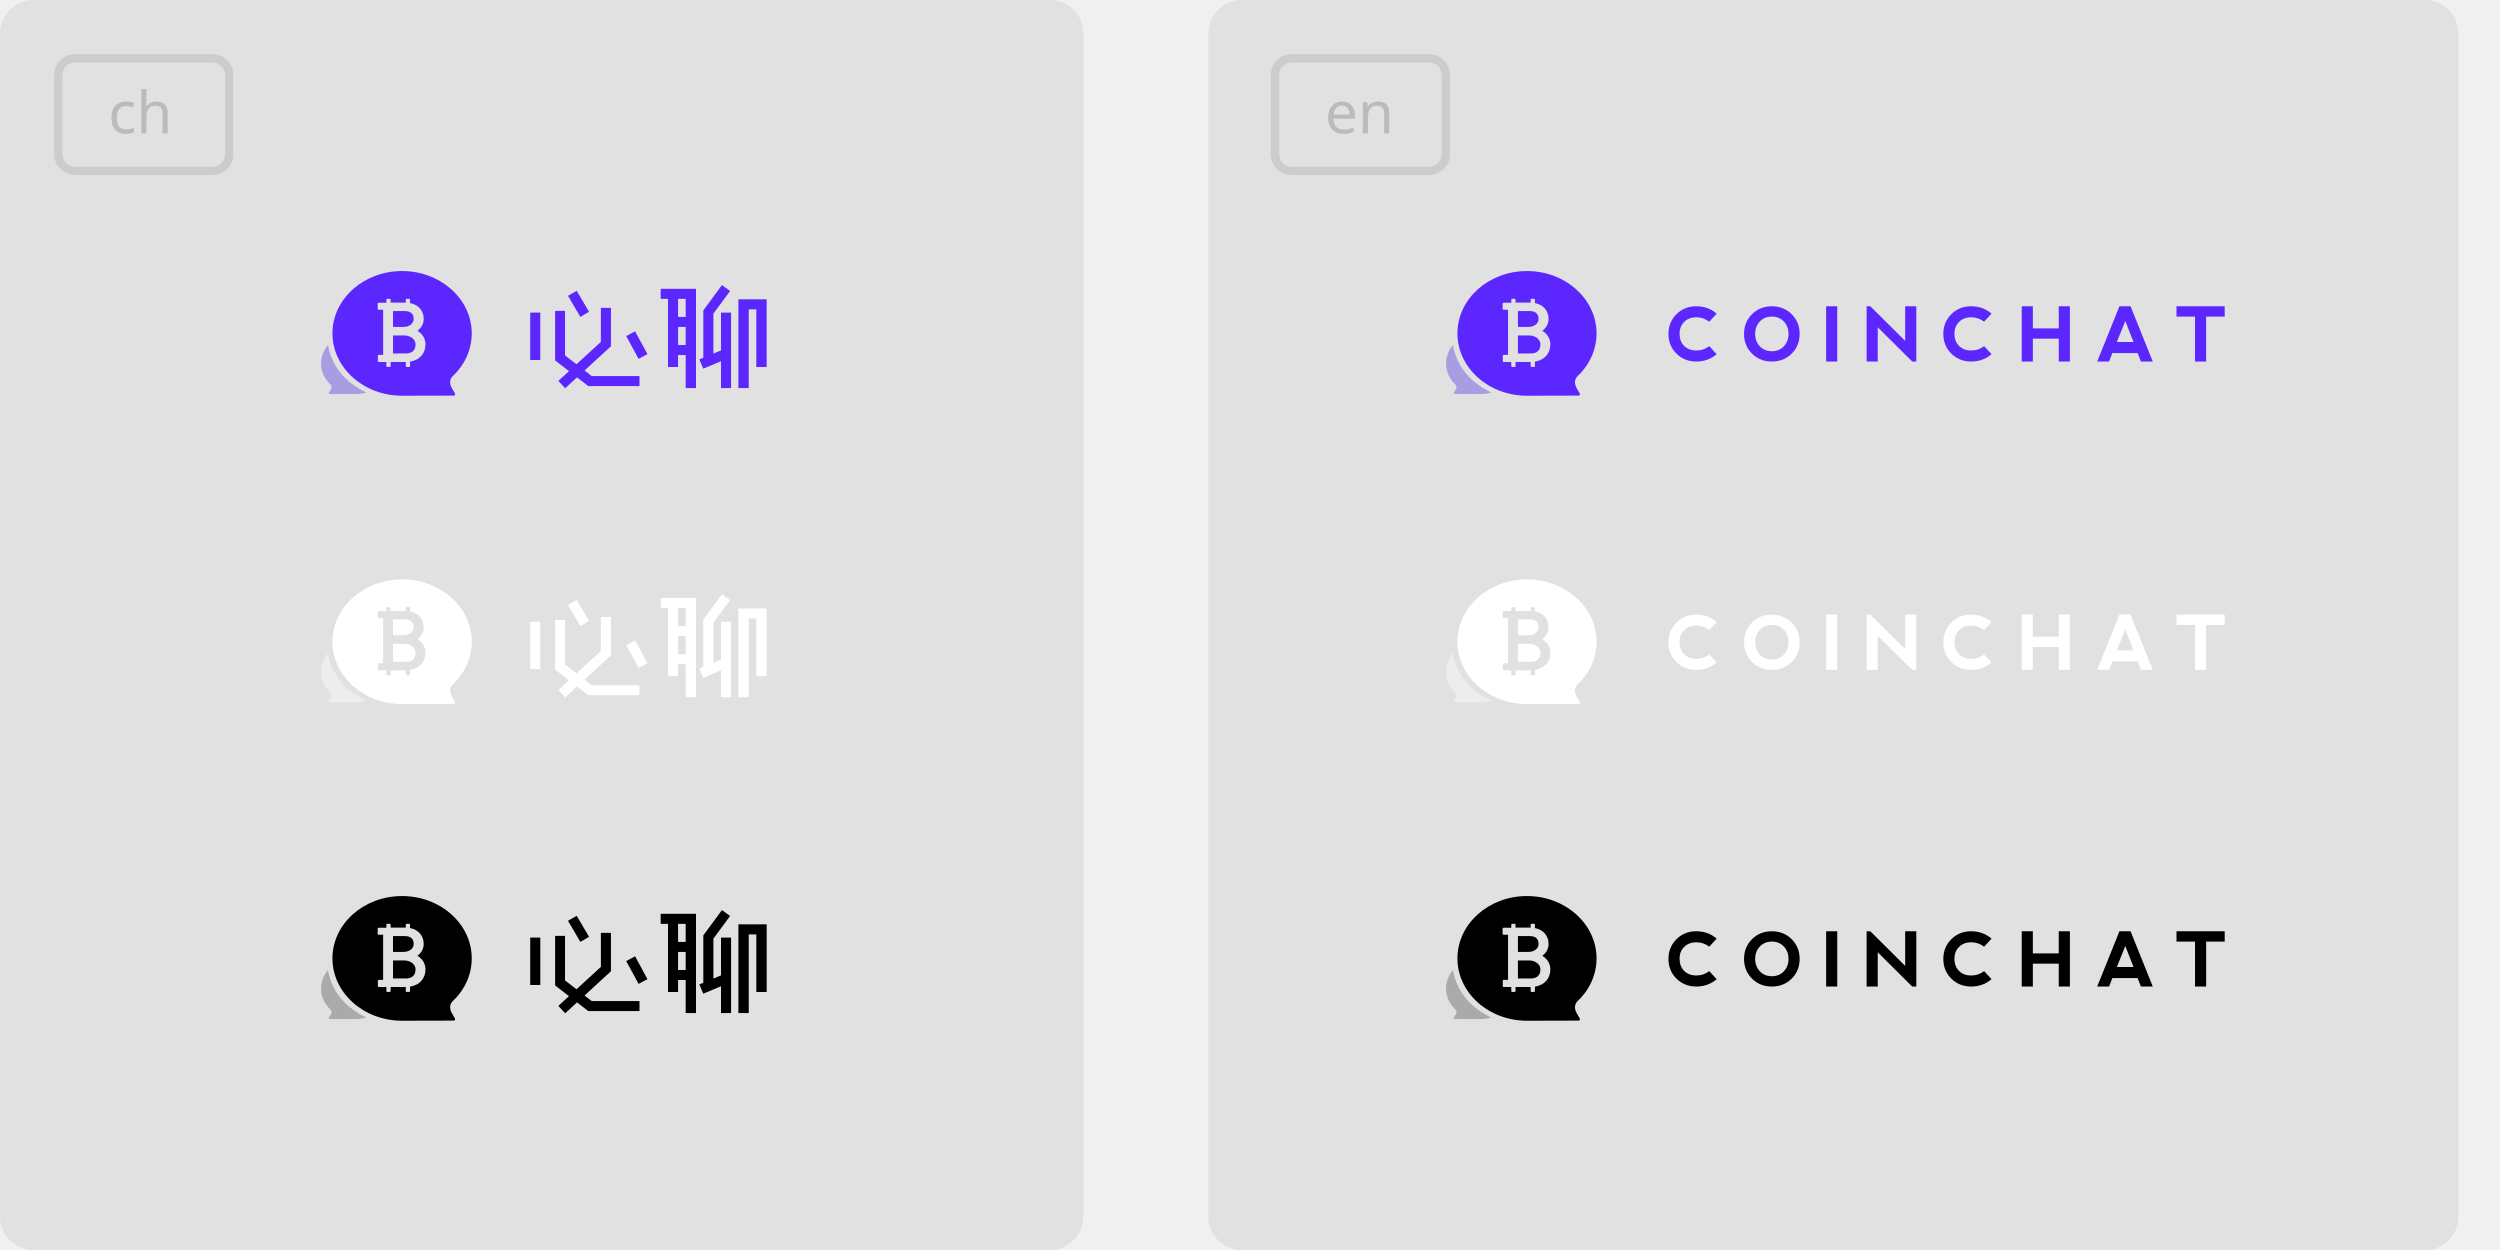
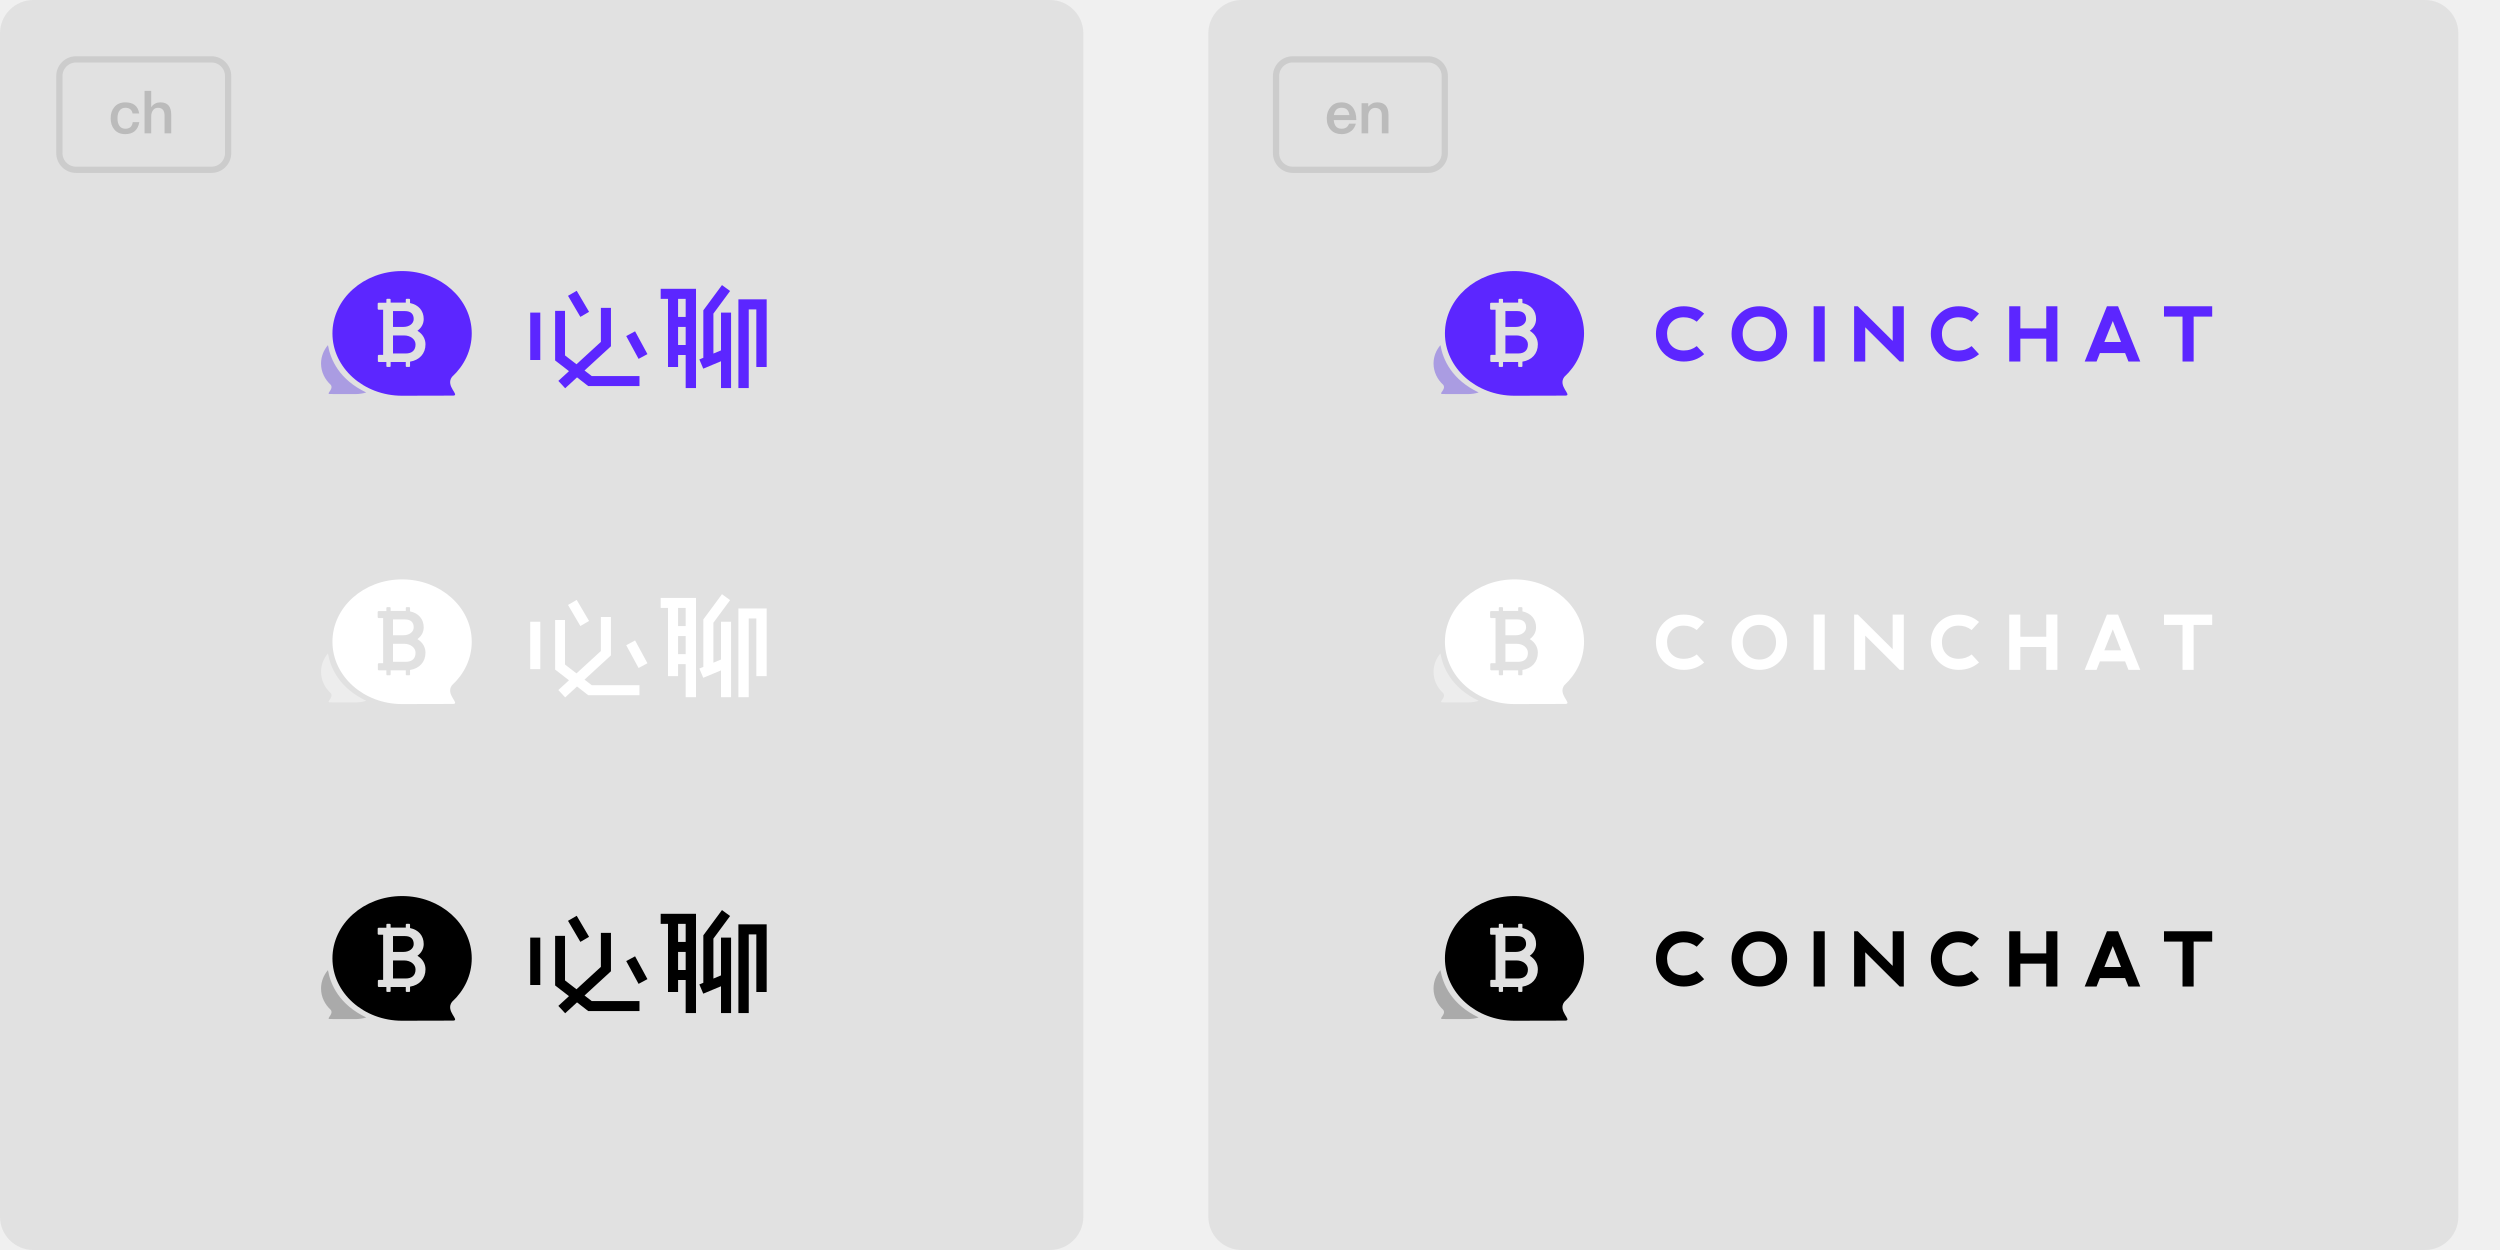
<svg xmlns="http://www.w3.org/2000/svg" width="600px" height="300px" viewBox="0 0 600 300" version="1.1" style="background: #FFFFFF;">
  <defs />
  <g id="demo03-svg" stroke="none" stroke-width="1" fill="none" fill-rule="evenodd">
    <g id="en" transform="translate(290, 0)">
      <rect id="Rectangle" fill="#E1E1E1" x="0" y="0" width="300" height="300" rx="8" />
-       <g id="logo" transform="translate(57, 215)">
+       <g id="logo" transform="translate(54, 215)">
        <g id="icon">
          <path d="M1.704,17.825 C0.666,19.054 0.05,20.585 0.05,22.244 C0.05,24.236 0.938,26.043 2.378,27.365 C3.186,28.447 1.056,29.567 2.215,29.567 C2.215,29.567 8.077,29.582 8.254,29.582 C9.176,29.582 10.061,29.447 10.889,29.196 C4.435,26.121 2.326,21.349 1.704,17.825" id="Fill-14" fill="#AAAAAA" />
          <path d="M31.434,25.456 C29.791,27.661 33.368,29.833 31.766,29.946 C31.766,29.946 19.838,29.977 19.477,29.977 C10.257,29.977 2.783,23.278 2.783,15.015 C2.783,6.751 10.257,0.052 19.477,0.052 C28.697,0.052 36.17,6.751 36.17,15.015 C36.17,19.076 34.365,22.761 31.434,25.456 Z M21.381,21.798 C23.652,21.43 25.083,19.865 25.083,17.643 C25.083,16.415 24.476,15.192 23.15,14.388 C24.161,13.644 24.656,12.653 24.656,11.562 C24.656,9.564 23.401,8.138 21.381,7.733 L21.381,6.901 C21.381,6.8 21.298,6.717 21.197,6.717 L20.544,6.717 C20.443,6.717 20.36,6.8 20.36,6.901 L20.36,7.62 C20.291,7.618 20.222,7.617 20.151,7.617 L16.728,7.617 L16.728,6.901 C16.728,6.8 16.646,6.717 16.544,6.717 L15.891,6.717 C15.79,6.717 15.708,6.8 15.708,6.901 L15.708,7.658 L13.838,7.658 C13.721,7.658 13.626,7.752 13.626,7.87 L13.626,9.121 C13.626,9.238 13.721,9.334 13.838,9.334 L14.932,9.334 L14.932,20.165 L13.882,20.165 C13.763,20.165 13.667,20.261 13.667,20.38 L13.667,21.667 C13.667,21.786 13.763,21.882 13.882,21.882 L15.708,21.882 L15.708,22.884 C15.708,22.985 15.79,23.067 15.891,23.067 L16.544,23.067 C16.646,23.067 16.728,22.985 16.728,22.884 L16.728,21.882 L18.473,21.882 L20.314,21.882 L20.36,21.882 L20.36,22.884 C20.36,22.985 20.443,23.067 20.544,23.067 L21.197,23.067 C21.298,23.067 21.381,22.985 21.381,22.884 L21.381,21.798 Z M19.943,15.506 C21.541,15.506 22.7,16.473 22.7,17.66 C22.7,19.051 21.889,19.838 20.314,19.838 L17.3,19.838 L17.3,15.506 L19.943,15.506 Z M22.26,11.574 C22.26,12.644 21.217,13.461 19.804,13.461 L17.299,13.461 L17.299,9.661 L20.151,9.661 C21.565,9.661 22.26,10.359 22.26,11.574 Z" id="Combined-Shape" fill="#000000" />
        </g>
        <path d="M55.347,19.865 C54.067,18.598 53.429,17.015 53.429,15.111 C53.435,13.249 54.075,11.681 55.35,10.41 C56.626,9.14 58.208,8.504 60.095,8.504 C61.999,8.504 63.632,9.094 64.998,10.273 L63.218,12.21 C62.31,11.502 61.268,11.148 60.095,11.148 C58.896,11.155 57.93,11.527 57.198,12.264 C56.465,13 56.098,13.943 56.098,15.093 C56.105,16.325 56.475,17.304 57.211,18.028 C57.946,18.754 58.913,19.116 60.112,19.116 C61.31,19.116 62.345,18.765 63.218,18.064 L64.998,20 C63.639,21.181 62.004,21.77 60.095,21.77 C58.208,21.763 56.626,21.13 55.347,19.865 Z M73.481,19.865 C72.206,18.594 71.57,17.019 71.57,15.137 C71.57,13.25 72.206,11.674 73.481,10.405 C74.758,9.139 76.345,8.504 78.243,8.504 C80.141,8.504 81.729,9.139 83.004,10.405 C84.279,11.674 84.917,13.25 84.917,15.137 C84.917,17.024 84.279,18.601 83.004,19.868 C81.729,21.136 80.141,21.77 78.243,21.77 C76.345,21.77 74.758,21.135 73.481,19.865 Z M78.252,19.293 C79.432,19.293 80.393,18.896 81.135,18.099 C81.876,17.304 82.247,16.316 82.247,15.137 C82.247,13.958 81.876,12.971 81.135,12.174 C80.393,11.379 79.426,10.98 78.234,10.98 C77.053,10.98 76.092,11.379 75.351,12.174 C74.609,12.971 74.238,13.958 74.238,15.137 C74.238,16.316 74.609,17.304 75.351,18.099 C76.092,18.896 77.059,19.293 78.252,19.293 Z M91.275,21.77 L91.275,8.496 L93.936,8.496 L93.936,21.77 L91.275,21.77 Z M100.989,21.77 L100.989,8.504 L101.878,8.504 L110.244,16.817 L110.244,8.504 L112.914,8.504 L112.914,21.77 L111.934,21.77 L103.658,13.545 L103.658,21.77 L100.989,21.77 Z M121.314,19.865 C120.035,18.598 119.396,17.015 119.396,15.111 C119.403,13.249 120.043,11.681 121.318,10.41 C122.594,9.14 124.176,8.504 126.063,8.504 C127.965,8.504 129.6,9.094 130.965,10.273 L129.186,12.21 C128.277,11.502 127.236,11.148 126.063,11.148 C124.864,11.155 123.898,11.527 123.166,12.264 C122.433,13 122.066,13.943 122.066,15.093 C122.072,16.325 122.443,17.304 123.179,18.028 C123.914,18.754 124.881,19.116 126.079,19.116 C127.278,19.116 128.313,18.765 129.186,18.064 L130.965,20 C129.607,21.181 127.972,21.77 126.063,21.77 C124.176,21.763 122.594,21.13 121.314,19.865 Z M138.213,21.77 L138.213,8.504 L140.883,8.504 L140.883,13.811 L147.103,13.811 L147.103,8.496 L149.772,8.496 L149.772,21.761 L147.103,21.77 L147.103,16.287 L140.883,16.287 L140.883,21.77 L138.213,21.77 Z M156.325,21.769 L161.665,8.504 L164.334,8.504 L169.665,21.762 L166.826,21.769 L166.024,19.736 L159.973,19.736 L159.174,21.769 L156.325,21.769 Z M163.072,12.042 L161.042,17.083 L165.046,17.083 L163.072,12.042 Z M186.926,8.504 L186.926,10.98 L182.476,10.98 L182.476,21.77 L179.806,21.77 L179.806,10.98 L175.358,10.98 L175.358,8.504 L186.926,8.504 Z" id="Combined-Shape" fill="#000000" />
      </g>
-       <g id="logo" transform="translate(57, 139)" fill="#FFFFFF">
+       <g id="logo" transform="translate(54, 139)" fill="#FFFFFF">
        <g id="icon">
          <path d="M1.704,17.825 C0.666,19.054 0.05,20.585 0.05,22.244 C0.05,24.236 0.938,26.043 2.378,27.365 C3.186,28.447 1.056,29.567 2.215,29.567 C2.215,29.567 8.077,29.582 8.254,29.582 C9.176,29.582 10.061,29.447 10.889,29.196 C4.435,26.121 2.326,21.349 1.704,17.825" id="Fill-14" fill-opacity="0.4" />
          <path d="M31.434,25.456 C29.791,27.661 33.368,29.833 31.766,29.946 C31.766,29.946 19.838,29.977 19.477,29.977 C10.257,29.977 2.783,23.278 2.783,15.015 C2.783,6.751 10.257,0.052 19.477,0.052 C28.697,0.052 36.17,6.751 36.17,15.015 C36.17,19.076 34.365,22.761 31.434,25.456 Z M21.381,21.798 C23.652,21.43 25.083,19.865 25.083,17.643 C25.083,16.415 24.476,15.192 23.15,14.388 C24.161,13.644 24.656,12.653 24.656,11.562 C24.656,9.564 23.401,8.138 21.381,7.733 L21.381,6.901 C21.381,6.8 21.298,6.717 21.197,6.717 L20.544,6.717 C20.443,6.717 20.36,6.8 20.36,6.901 L20.36,7.62 C20.291,7.618 20.222,7.617 20.151,7.617 L16.728,7.617 L16.728,6.901 C16.728,6.8 16.646,6.717 16.544,6.717 L15.891,6.717 C15.79,6.717 15.708,6.8 15.708,6.901 L15.708,7.658 L13.838,7.658 C13.721,7.658 13.626,7.752 13.626,7.87 L13.626,9.121 C13.626,9.238 13.721,9.334 13.838,9.334 L14.932,9.334 L14.932,20.165 L13.882,20.165 C13.763,20.165 13.667,20.261 13.667,20.38 L13.667,21.667 C13.667,21.786 13.763,21.882 13.882,21.882 L15.708,21.882 L15.708,22.884 C15.708,22.985 15.79,23.067 15.891,23.067 L16.544,23.067 C16.646,23.067 16.728,22.985 16.728,22.884 L16.728,21.882 L18.473,21.882 L20.314,21.882 L20.36,21.882 L20.36,22.884 C20.36,22.985 20.443,23.067 20.544,23.067 L21.197,23.067 C21.298,23.067 21.381,22.985 21.381,22.884 L21.381,21.798 Z M19.943,15.506 C21.541,15.506 22.7,16.473 22.7,17.66 C22.7,19.051 21.889,19.838 20.314,19.838 L17.3,19.838 L17.3,15.506 L19.943,15.506 Z M22.26,11.574 C22.26,12.644 21.217,13.461 19.804,13.461 L17.299,13.461 L17.299,9.661 L20.151,9.661 C21.565,9.661 22.26,10.359 22.26,11.574 Z" id="Combined-Shape" />
        </g>
        <path d="M55.347,19.865 C54.067,18.598 53.429,17.015 53.429,15.111 C53.435,13.249 54.075,11.681 55.35,10.41 C56.626,9.14 58.208,8.504 60.095,8.504 C61.999,8.504 63.632,9.094 64.998,10.273 L63.218,12.21 C62.31,11.502 61.268,11.148 60.095,11.148 C58.896,11.155 57.93,11.527 57.198,12.264 C56.465,13 56.098,13.943 56.098,15.093 C56.105,16.325 56.475,17.304 57.211,18.028 C57.946,18.754 58.913,19.116 60.112,19.116 C61.31,19.116 62.345,18.765 63.218,18.064 L64.998,20 C63.639,21.181 62.004,21.77 60.095,21.77 C58.208,21.763 56.626,21.13 55.347,19.865 Z M73.481,19.865 C72.206,18.594 71.57,17.019 71.57,15.137 C71.57,13.25 72.206,11.674 73.481,10.405 C74.758,9.139 76.345,8.504 78.243,8.504 C80.141,8.504 81.729,9.139 83.004,10.405 C84.279,11.674 84.917,13.25 84.917,15.137 C84.917,17.024 84.279,18.601 83.004,19.868 C81.729,21.136 80.141,21.77 78.243,21.77 C76.345,21.77 74.758,21.135 73.481,19.865 Z M78.252,19.293 C79.432,19.293 80.393,18.896 81.135,18.099 C81.876,17.304 82.247,16.316 82.247,15.137 C82.247,13.958 81.876,12.971 81.135,12.174 C80.393,11.379 79.426,10.98 78.234,10.98 C77.053,10.98 76.092,11.379 75.351,12.174 C74.609,12.971 74.238,13.958 74.238,15.137 C74.238,16.316 74.609,17.304 75.351,18.099 C76.092,18.896 77.059,19.293 78.252,19.293 Z M91.275,21.77 L91.275,8.496 L93.936,8.496 L93.936,21.77 L91.275,21.77 Z M100.989,21.77 L100.989,8.504 L101.878,8.504 L110.244,16.817 L110.244,8.504 L112.914,8.504 L112.914,21.77 L111.934,21.77 L103.658,13.545 L103.658,21.77 L100.989,21.77 Z M121.314,19.865 C120.035,18.598 119.396,17.015 119.396,15.111 C119.403,13.249 120.043,11.681 121.318,10.41 C122.594,9.14 124.176,8.504 126.063,8.504 C127.965,8.504 129.6,9.094 130.965,10.273 L129.186,12.21 C128.277,11.502 127.236,11.148 126.063,11.148 C124.864,11.155 123.898,11.527 123.166,12.264 C122.433,13 122.066,13.943 122.066,15.093 C122.072,16.325 122.443,17.304 123.179,18.028 C123.914,18.754 124.881,19.116 126.079,19.116 C127.278,19.116 128.313,18.765 129.186,18.064 L130.965,20 C129.607,21.181 127.972,21.77 126.063,21.77 C124.176,21.763 122.594,21.13 121.314,19.865 Z M138.213,21.77 L138.213,8.504 L140.883,8.504 L140.883,13.811 L147.103,13.811 L147.103,8.496 L149.772,8.496 L149.772,21.761 L147.103,21.77 L147.103,16.287 L140.883,16.287 L140.883,21.77 L138.213,21.77 Z M156.325,21.769 L161.665,8.504 L164.334,8.504 L169.665,21.762 L166.826,21.769 L166.024,19.736 L159.973,19.736 L159.174,21.769 L156.325,21.769 Z M163.072,12.042 L161.042,17.083 L165.046,17.083 L163.072,12.042 Z M186.926,8.504 L186.926,10.98 L182.476,10.98 L182.476,21.77 L179.806,21.77 L179.806,10.98 L175.358,10.98 L175.358,8.504 L186.926,8.504 Z" id="Combined-Shape" />
      </g>
-       <g id="logo" transform="translate(57, 65)">
+       <g id="logo" transform="translate(54, 65)">
        <g id="icon">
          <path d="M1.704,17.825 C0.666,19.054 0.05,20.585 0.05,22.244 C0.05,24.236 0.938,26.043 2.378,27.365 C3.186,28.447 1.056,29.567 2.215,29.567 C2.215,29.567 8.077,29.582 8.254,29.582 C9.176,29.582 10.061,29.447 10.889,29.196 C4.435,26.121 2.326,21.349 1.704,17.825" id="Fill-14" fill="#AA9CE2" />
          <path d="M31.434,25.456 C29.791,27.661 33.368,29.833 31.766,29.946 C31.766,29.946 19.838,29.977 19.477,29.977 C10.257,29.977 2.783,23.278 2.783,15.015 C2.783,6.751 10.257,0.052 19.477,0.052 C28.697,0.052 36.17,6.751 36.17,15.015 C36.17,19.076 34.365,22.761 31.434,25.456 Z M21.381,21.798 C23.652,21.43 25.083,19.865 25.083,17.643 C25.083,16.415 24.476,15.192 23.15,14.388 C24.161,13.644 24.656,12.653 24.656,11.562 C24.656,9.564 23.401,8.138 21.381,7.733 L21.381,6.901 C21.381,6.8 21.298,6.717 21.197,6.717 L20.544,6.717 C20.443,6.717 20.36,6.8 20.36,6.901 L20.36,7.62 C20.291,7.618 20.222,7.617 20.151,7.617 L16.728,7.617 L16.728,6.901 C16.728,6.8 16.646,6.717 16.544,6.717 L15.891,6.717 C15.79,6.717 15.708,6.8 15.708,6.901 L15.708,7.658 L13.838,7.658 C13.721,7.658 13.626,7.752 13.626,7.87 L13.626,9.121 C13.626,9.238 13.721,9.334 13.838,9.334 L14.932,9.334 L14.932,20.165 L13.882,20.165 C13.763,20.165 13.667,20.261 13.667,20.38 L13.667,21.667 C13.667,21.786 13.763,21.882 13.882,21.882 L15.708,21.882 L15.708,22.884 C15.708,22.985 15.79,23.067 15.891,23.067 L16.544,23.067 C16.646,23.067 16.728,22.985 16.728,22.884 L16.728,21.882 L18.473,21.882 L20.314,21.882 L20.36,21.882 L20.36,22.884 C20.36,22.985 20.443,23.067 20.544,23.067 L21.197,23.067 C21.298,23.067 21.381,22.985 21.381,22.884 L21.381,21.798 Z M19.943,15.506 C21.541,15.506 22.7,16.473 22.7,17.66 C22.7,19.051 21.889,19.838 20.314,19.838 L17.3,19.838 L17.3,15.506 L19.943,15.506 Z M22.26,11.574 C22.26,12.644 21.217,13.461 19.804,13.461 L17.299,13.461 L17.299,9.661 L20.151,9.661 C21.565,9.661 22.26,10.359 22.26,11.574 Z" id="Combined-Shape" fill="#5C26FF" />
        </g>
        <path d="M55.347,19.865 C54.067,18.598 53.429,17.015 53.429,15.111 C53.435,13.249 54.075,11.681 55.35,10.41 C56.626,9.14 58.208,8.504 60.095,8.504 C61.999,8.504 63.632,9.094 64.998,10.273 L63.218,12.21 C62.31,11.502 61.268,11.148 60.095,11.148 C58.896,11.155 57.93,11.527 57.198,12.264 C56.465,13 56.098,13.943 56.098,15.093 C56.105,16.325 56.475,17.304 57.211,18.028 C57.946,18.754 58.913,19.116 60.112,19.116 C61.31,19.116 62.345,18.765 63.218,18.064 L64.998,20 C63.639,21.181 62.004,21.77 60.095,21.77 C58.208,21.763 56.626,21.13 55.347,19.865 Z M73.481,19.865 C72.206,18.594 71.57,17.019 71.57,15.137 C71.57,13.25 72.206,11.674 73.481,10.405 C74.758,9.139 76.345,8.504 78.243,8.504 C80.141,8.504 81.729,9.139 83.004,10.405 C84.279,11.674 84.917,13.25 84.917,15.137 C84.917,17.024 84.279,18.601 83.004,19.868 C81.729,21.136 80.141,21.77 78.243,21.77 C76.345,21.77 74.758,21.135 73.481,19.865 Z M78.252,19.293 C79.432,19.293 80.393,18.896 81.135,18.099 C81.876,17.304 82.247,16.316 82.247,15.137 C82.247,13.958 81.876,12.971 81.135,12.174 C80.393,11.379 79.426,10.98 78.234,10.98 C77.053,10.98 76.092,11.379 75.351,12.174 C74.609,12.971 74.238,13.958 74.238,15.137 C74.238,16.316 74.609,17.304 75.351,18.099 C76.092,18.896 77.059,19.293 78.252,19.293 Z M91.275,21.77 L91.275,8.496 L93.936,8.496 L93.936,21.77 L91.275,21.77 Z M100.989,21.77 L100.989,8.504 L101.878,8.504 L110.244,16.817 L110.244,8.504 L112.914,8.504 L112.914,21.77 L111.934,21.77 L103.658,13.545 L103.658,21.77 L100.989,21.77 Z M121.314,19.865 C120.035,18.598 119.396,17.015 119.396,15.111 C119.403,13.249 120.043,11.681 121.318,10.41 C122.594,9.14 124.176,8.504 126.063,8.504 C127.965,8.504 129.6,9.094 130.965,10.273 L129.186,12.21 C128.277,11.502 127.236,11.148 126.063,11.148 C124.864,11.155 123.898,11.527 123.166,12.264 C122.433,13 122.066,13.943 122.066,15.093 C122.072,16.325 122.443,17.304 123.179,18.028 C123.914,18.754 124.881,19.116 126.079,19.116 C127.278,19.116 128.313,18.765 129.186,18.064 L130.965,20 C129.607,21.181 127.972,21.77 126.063,21.77 C124.176,21.763 122.594,21.13 121.314,19.865 Z M138.213,21.77 L138.213,8.504 L140.883,8.504 L140.883,13.811 L147.103,13.811 L147.103,8.496 L149.772,8.496 L149.772,21.761 L147.103,21.77 L147.103,16.287 L140.883,16.287 L140.883,21.77 L138.213,21.77 Z M156.325,21.769 L161.665,8.504 L164.334,8.504 L169.665,21.762 L166.826,21.769 L166.024,19.736 L159.973,19.736 L159.174,21.769 L156.325,21.769 Z M163.072,12.042 L161.042,17.083 L165.046,17.083 L163.072,12.042 Z M186.926,8.504 L186.926,10.98 L182.476,10.98 L182.476,21.77 L179.806,21.77 L179.806,10.98 L175.358,10.98 L175.358,8.504 L186.926,8.504 Z" id="Combined-Shape" fill="#5C26FF" />
      </g>
      <g id="tag" transform="translate(17, 15)">
-         <rect id="Rectangle-2" stroke="#CCCCCC" stroke-width="2" x="-1" y="-1" width="41" height="27" rx="4" />
-         <text id="en" font-family="PingFangSC-Semibold, PingFang SC" font-size="14" font-weight="500" fill="#BBBBBB">
-           <tspan x="11" y="17">en</tspan>
-         </text>
+         <rect id="Rectangle-2" stroke="#CCCCCC" stroke-width="1.5" x="-0.75" y="-0.75" width="40.5" height="26.5" rx="4" />
+         <path d="M14.92,9.566 C16.11,9.566 17.02,9.958 17.65,10.77 C18.224,11.498 18.518,12.52 18.518,13.822 L13.1,13.822 C13.156,14.494 13.338,15.012 13.646,15.362 C13.954,15.712 14.402,15.894 14.976,15.894 C15.466,15.894 15.858,15.782 16.166,15.558 C16.404,15.376 16.614,15.082 16.81,14.676 L18.406,14.676 C18.238,15.348 17.902,15.922 17.398,16.37 C16.754,16.916 15.956,17.196 14.99,17.196 C13.912,17.196 13.058,16.86 12.428,16.202 C11.756,15.516 11.42,14.578 11.42,13.374 C11.42,12.296 11.728,11.4 12.372,10.672 C12.988,9.93 13.842,9.566 14.92,9.566 Z M14.962,10.868 C14.43,10.868 14.024,11.008 13.716,11.316 C13.422,11.61 13.226,12.044 13.128,12.618 L16.852,12.618 C16.712,11.442 16.082,10.868 14.962,10.868 Z M23.516,9.566 C25.322,9.566 26.232,10.546 26.232,12.534 L26.232,17 L24.636,17 L24.636,12.674 C24.636,11.484 24.09,10.896 22.998,10.896 C22.606,10.896 22.256,11.036 21.962,11.316 C21.626,11.624 21.43,12.072 21.374,12.646 L21.374,17 L19.778,17 L19.778,9.762 L21.374,9.762 L21.374,10.602 C21.654,10.266 21.976,10 22.326,9.832 C22.69,9.65 23.082,9.566 23.516,9.566 Z" id="en" fill="#BBBBBB" />
      </g>
    </g>
    <g id="ch">
      <rect id="Rectangle" fill="#E1E1E1" x="0" y="0" width="260" height="300" rx="8" />
      <g id="logo" transform="translate(77, 215)">
        <g id="icon">
          <path d="M1.706,17.825 C0.667,19.054 0.05,20.585 0.05,22.244 C0.05,24.236 0.939,26.043 2.382,27.365 C3.19,28.447 1.057,29.567 2.218,29.567 C2.218,29.567 8.088,29.582 8.265,29.582 C9.188,29.582 10.075,29.447 10.903,29.196 C4.441,26.121 2.329,21.349 1.706,17.825" id="Fill-14" fill="#AAAAAA" />
          <path d="M31.476,25.456 C29.83,27.661 33.413,29.833 31.809,29.946 C31.809,29.946 19.865,29.977 19.503,29.977 C10.271,29.977 2.787,23.278 2.787,15.015 C2.787,6.751 10.271,0.052 19.503,0.052 C28.735,0.052 36.219,6.751 36.219,15.015 C36.219,19.076 34.411,22.761 31.476,25.456 Z M21.409,21.798 C23.684,21.43 25.116,19.865 25.116,17.643 C25.116,16.415 24.509,15.192 23.181,14.388 C24.193,13.644 24.689,12.653 24.689,11.562 C24.689,9.564 23.432,8.138 21.409,7.733 L21.409,6.901 C21.409,6.8 21.327,6.717 21.225,6.717 L20.571,6.717 C20.47,6.717 20.388,6.8 20.388,6.901 L20.388,7.62 C20.318,7.618 20.249,7.617 20.178,7.617 L16.75,7.617 L16.75,6.901 C16.75,6.8 16.668,6.717 16.567,6.717 L15.912,6.717 C15.811,6.717 15.729,6.8 15.729,6.901 L15.729,7.658 L13.857,7.658 C13.739,7.658 13.644,7.752 13.644,7.87 L13.644,9.121 C13.644,9.238 13.739,9.334 13.857,9.334 L14.952,9.334 L14.952,20.165 L13.9,20.165 C13.781,20.165 13.685,20.261 13.685,20.38 L13.685,21.667 C13.685,21.786 13.781,21.882 13.9,21.882 L15.729,21.882 L15.729,22.884 C15.729,22.985 15.811,23.067 15.912,23.067 L16.567,23.067 C16.668,23.067 16.75,22.985 16.75,22.884 L16.75,21.882 L18.497,21.882 L20.341,21.882 L20.388,21.882 L20.388,22.884 C20.388,22.985 20.47,23.067 20.571,23.067 L21.225,23.067 C21.327,23.067 21.409,22.985 21.409,22.884 L21.409,21.798 Z M19.97,15.506 C21.57,15.506 22.73,16.473 22.73,17.66 C22.73,19.051 21.919,19.838 20.341,19.838 L17.323,19.838 L17.323,15.506 L19.97,15.506 Z M22.29,11.574 C22.29,12.644 21.245,13.461 19.83,13.461 L17.322,13.461 L17.322,9.661 L20.178,9.661 C21.594,9.661 22.29,10.359 22.29,11.574 Z" id="Combined-Shape" fill="#000000" />
        </g>
        <path d="M81.562,4.32 L81.562,6.722 L83.321,6.722 L83.321,23.087 L85.739,23.087 L85.739,20.204 L87.561,20.204 L87.561,28.132 L90.041,28.132 L90.041,4.32 L81.562,4.32 Z M85.739,11.061 L87.561,11.061 L87.561,6.722 L85.739,6.722 L85.739,11.061 Z M85.739,17.802 L85.739,13.463 L87.561,13.463 L87.561,17.802 L85.739,17.802 Z M96.274,3.418 L98.224,4.838 L94.217,10.267 L94.217,19.857 L96.04,19.095 L96.04,10.027 L98.457,10.027 L98.457,28.137 L96.04,28.137 L96.04,21.702 L91.782,23.481 L90.845,21.266 L91.8,20.867 L91.8,9.48 L96.274,3.418 Z M100.216,6.845 L107,6.845 L107,23.076 L104.519,23.076 L104.519,9.248 L102.698,9.248 L102.698,28.137 L100.216,28.137 L100.216,6.845 Z M50.252,21.402 L50.252,10.027 L52.669,10.027 L52.669,21.402 L50.252,21.402 Z M64.376,9.842 L62.287,11.053 L59.32,5.997 L61.408,4.787 L64.376,9.842 Z M73.29,15.652 L75.419,14.513 L78.387,19.989 L76.258,21.129 L73.29,15.652 Z M67.211,8.892 L69.628,8.892 L69.628,18.101 L69.627,18.103 L63.288,23.919 L65.017,25.257 L76.475,25.257 L76.475,27.659 L64.173,27.659 L61.487,25.57 L58.64,28.182 L57,26.418 L59.553,24.076 L56.23,21.507 L56.23,21.506 L56.23,9.605 L58.604,9.605 L58.604,20.299 L61.354,22.425 L67.211,17.052 L67.211,8.892 Z" id="Combined-Shape" fill="#000000" />
      </g>
      <g id="logo" transform="translate(77, 139)" fill="#FFFFFF">
        <g id="icon">
          <path d="M1.706,17.825 C0.667,19.054 0.05,20.585 0.05,22.244 C0.05,24.236 0.939,26.043 2.382,27.365 C3.19,28.447 1.057,29.567 2.218,29.567 C2.218,29.567 8.088,29.582 8.265,29.582 C9.188,29.582 10.075,29.447 10.903,29.196 C4.441,26.121 2.329,21.349 1.706,17.825" id="Fill-14" fill-opacity="0.4" />
          <path d="M31.476,25.456 C29.83,27.661 33.413,29.833 31.809,29.946 C31.809,29.946 19.865,29.977 19.503,29.977 C10.271,29.977 2.787,23.278 2.787,15.015 C2.787,6.751 10.271,0.052 19.503,0.052 C28.735,0.052 36.219,6.751 36.219,15.015 C36.219,19.076 34.411,22.761 31.476,25.456 Z M21.409,21.798 C23.684,21.43 25.116,19.865 25.116,17.643 C25.116,16.415 24.509,15.192 23.181,14.388 C24.193,13.644 24.689,12.653 24.689,11.562 C24.689,9.564 23.432,8.138 21.409,7.733 L21.409,6.901 C21.409,6.8 21.327,6.717 21.225,6.717 L20.571,6.717 C20.47,6.717 20.388,6.8 20.388,6.901 L20.388,7.62 C20.318,7.618 20.249,7.617 20.178,7.617 L16.75,7.617 L16.75,6.901 C16.75,6.8 16.668,6.717 16.567,6.717 L15.912,6.717 C15.811,6.717 15.729,6.8 15.729,6.901 L15.729,7.658 L13.857,7.658 C13.739,7.658 13.644,7.752 13.644,7.87 L13.644,9.121 C13.644,9.238 13.739,9.334 13.857,9.334 L14.952,9.334 L14.952,20.165 L13.9,20.165 C13.781,20.165 13.685,20.261 13.685,20.38 L13.685,21.667 C13.685,21.786 13.781,21.882 13.9,21.882 L15.729,21.882 L15.729,22.884 C15.729,22.985 15.811,23.067 15.912,23.067 L16.567,23.067 C16.668,23.067 16.75,22.985 16.75,22.884 L16.75,21.882 L18.497,21.882 L20.341,21.882 L20.388,21.882 L20.388,22.884 C20.388,22.985 20.47,23.067 20.571,23.067 L21.225,23.067 C21.327,23.067 21.409,22.985 21.409,22.884 L21.409,21.798 Z M19.97,15.506 C21.57,15.506 22.73,16.473 22.73,17.66 C22.73,19.051 21.919,19.838 20.341,19.838 L17.323,19.838 L17.323,15.506 L19.97,15.506 Z M22.29,11.574 C22.29,12.644 21.245,13.461 19.83,13.461 L17.322,13.461 L17.322,9.661 L20.178,9.661 C21.594,9.661 22.29,10.359 22.29,11.574 Z" id="Combined-Shape" />
        </g>
        <path d="M81.562,4.51 L81.562,6.912 L83.321,6.912 L83.321,23.276 L85.739,23.276 L85.739,20.394 L87.561,20.394 L87.561,28.322 L90.041,28.322 L90.041,4.51 L81.562,4.51 Z M85.739,11.251 L87.561,11.251 L87.561,6.912 L85.739,6.912 L85.739,11.251 Z M85.739,17.992 L85.739,13.653 L87.561,13.653 L87.561,17.992 L85.739,17.992 Z M96.274,3.608 L98.224,5.028 L94.217,10.457 L94.217,20.047 L96.04,19.285 L96.04,10.216 L98.457,10.216 L98.457,28.327 L96.04,28.327 L96.04,21.892 L91.782,23.671 L90.845,21.456 L91.8,21.057 L91.8,9.67 L96.274,3.608 Z M100.216,7.035 L107,7.035 L107,23.266 L104.519,23.266 L104.519,9.437 L102.698,9.437 L102.698,28.327 L100.216,28.327 L100.216,7.035 Z M50.252,21.592 L50.252,10.217 L52.669,10.217 L52.669,21.592 L50.252,21.592 Z M64.376,10.032 L62.287,11.243 L59.32,6.187 L61.408,4.977 L64.376,10.032 Z M73.29,15.842 L75.419,14.703 L78.387,20.179 L76.258,21.319 L73.29,15.842 Z M67.211,9.082 L69.628,9.082 L69.628,18.29 L69.627,18.293 L63.288,24.109 L65.017,25.447 L76.475,25.447 L76.475,27.849 L64.173,27.849 L61.487,25.76 L58.64,28.372 L57,26.608 L59.553,24.266 L56.23,21.697 L56.23,21.696 L56.23,9.795 L58.604,9.795 L58.604,20.489 L61.354,22.614 L67.211,17.242 L67.211,9.082 Z" id="Combined-Shape" />
      </g>
      <g id="logo" transform="translate(77, 65)">
        <g id="icon">
          <path d="M1.706,17.825 C0.667,19.054 0.05,20.585 0.05,22.244 C0.05,24.236 0.939,26.043 2.382,27.365 C3.19,28.447 1.057,29.567 2.218,29.567 C2.218,29.567 8.088,29.582 8.265,29.582 C9.188,29.582 10.075,29.447 10.903,29.196 C4.441,26.121 2.329,21.349 1.706,17.825" id="Fill-14" fill="#AA9CE2" />
          <path d="M31.476,25.456 C29.83,27.661 33.413,29.833 31.809,29.946 C31.809,29.946 19.865,29.977 19.503,29.977 C10.271,29.977 2.787,23.278 2.787,15.015 C2.787,6.751 10.271,0.052 19.503,0.052 C28.735,0.052 36.219,6.751 36.219,15.015 C36.219,19.076 34.411,22.761 31.476,25.456 Z M21.409,21.798 C23.684,21.43 25.116,19.865 25.116,17.643 C25.116,16.415 24.509,15.192 23.181,14.388 C24.193,13.644 24.689,12.653 24.689,11.562 C24.689,9.564 23.432,8.138 21.409,7.733 L21.409,6.901 C21.409,6.8 21.327,6.717 21.225,6.717 L20.571,6.717 C20.47,6.717 20.388,6.8 20.388,6.901 L20.388,7.62 C20.318,7.618 20.249,7.617 20.178,7.617 L16.75,7.617 L16.75,6.901 C16.75,6.8 16.668,6.717 16.567,6.717 L15.912,6.717 C15.811,6.717 15.729,6.8 15.729,6.901 L15.729,7.658 L13.857,7.658 C13.739,7.658 13.644,7.752 13.644,7.87 L13.644,9.121 C13.644,9.238 13.739,9.334 13.857,9.334 L14.952,9.334 L14.952,20.165 L13.9,20.165 C13.781,20.165 13.685,20.261 13.685,20.38 L13.685,21.667 C13.685,21.786 13.781,21.882 13.9,21.882 L15.729,21.882 L15.729,22.884 C15.729,22.985 15.811,23.067 15.912,23.067 L16.567,23.067 C16.668,23.067 16.75,22.985 16.75,22.884 L16.75,21.882 L18.497,21.882 L20.341,21.882 L20.388,21.882 L20.388,22.884 C20.388,22.985 20.47,23.067 20.571,23.067 L21.225,23.067 C21.327,23.067 21.409,22.985 21.409,22.884 L21.409,21.798 Z M19.97,15.506 C21.57,15.506 22.73,16.473 22.73,17.66 C22.73,19.051 21.919,19.838 20.341,19.838 L17.323,19.838 L17.323,15.506 L19.97,15.506 Z M22.29,11.574 C22.29,12.644 21.245,13.461 19.83,13.461 L17.322,13.461 L17.322,9.661 L20.178,9.661 C21.594,9.661 22.29,10.359 22.29,11.574 Z" id="Combined-Shape" fill="#5C26FF" />
        </g>
        <path d="M81.562,4.32 L81.562,6.722 L83.321,6.722 L83.321,23.087 L85.739,23.087 L85.739,20.204 L87.561,20.204 L87.561,28.132 L90.041,28.132 L90.041,4.32 L81.562,4.32 Z M85.739,11.061 L87.561,11.061 L87.561,6.722 L85.739,6.722 L85.739,11.061 Z M85.739,17.802 L85.739,13.463 L87.561,13.463 L87.561,17.802 L85.739,17.802 Z M96.274,3.418 L98.224,4.838 L94.217,10.267 L94.217,19.857 L96.04,19.095 L96.04,10.027 L98.457,10.027 L98.457,28.137 L96.04,28.137 L96.04,21.702 L91.782,23.481 L90.845,21.266 L91.8,20.867 L91.8,9.48 L96.274,3.418 Z M100.216,6.845 L107,6.845 L107,23.076 L104.519,23.076 L104.519,9.248 L102.698,9.248 L102.698,28.137 L100.216,28.137 L100.216,6.845 Z M50.252,21.402 L50.252,10.027 L52.669,10.027 L52.669,21.402 L50.252,21.402 Z M64.376,9.842 L62.287,11.053 L59.32,5.997 L61.408,4.787 L64.376,9.842 Z M73.29,15.652 L75.419,14.513 L78.387,19.989 L76.258,21.129 L73.29,15.652 Z M67.211,8.892 L69.628,8.892 L69.628,18.101 L69.627,18.103 L63.288,23.919 L65.017,25.257 L76.475,25.257 L76.475,27.659 L64.173,27.659 L61.487,25.57 L58.64,28.182 L57,26.418 L59.553,24.076 L56.23,21.507 L56.23,21.506 L56.23,9.605 L58.604,9.605 L58.604,20.299 L61.354,22.425 L67.211,17.052 L67.211,8.892 Z" id="Combined-Shape" fill="#5C26FF" />
      </g>
      <g id="tag" transform="translate(15, 15)">
-         <rect id="Rectangle-2" stroke="#CCCCCC" stroke-width="2" x="-1" y="-1" width="41" height="27" rx="4" />
-         <text id="ch" font-family="PingFangSC-Semibold, PingFang SC" font-size="14" font-weight="500" fill="#BBBBBB">
-           <tspan x="11" y="17">ch</tspan>
-         </text>
+         <rect id="Rectangle-2" stroke="#CCCCCC" stroke-width="1.5" x="-0.75" y="-0.75" width="40.5" height="26.5" rx="4" />
+         <path d="M15.088,9.566 C16.026,9.566 16.768,9.776 17.328,10.196 C17.902,10.644 18.266,11.316 18.406,12.226 L16.824,12.226 C16.726,11.764 16.53,11.428 16.25,11.204 C15.956,10.98 15.564,10.868 15.088,10.868 C14.5,10.868 14.038,11.078 13.702,11.526 C13.366,11.96 13.198,12.576 13.198,13.36 C13.198,14.158 13.352,14.788 13.688,15.236 C13.996,15.67 14.458,15.894 15.074,15.894 C16.138,15.894 16.726,15.362 16.852,14.312 L18.434,14.312 C18.266,15.292 17.888,16.02 17.314,16.496 C16.754,16.958 15.998,17.196 15.06,17.196 C13.94,17.196 13.072,16.832 12.456,16.104 C11.854,15.404 11.56,14.494 11.56,13.374 C11.56,12.282 11.854,11.386 12.442,10.7 C13.072,9.944 13.954,9.566 15.088,9.566 Z M19.694,6.808 L21.29,6.808 L21.29,10.728 C21.556,10.322 21.892,10.028 22.284,9.832 C22.634,9.65 23.04,9.566 23.502,9.566 C24.384,9.566 25.042,9.818 25.476,10.336 C25.882,10.826 26.092,11.554 26.092,12.52 L26.092,17 L24.496,17 L24.496,12.8 C24.496,12.184 24.37,11.708 24.132,11.386 C23.852,11.036 23.446,10.868 22.9,10.868 C22.396,10.868 22.004,11.064 21.724,11.456 C21.43,11.848 21.29,12.338 21.29,12.954 L21.29,17 L19.694,17 L19.694,6.808 Z" id="ch" fill="#BBBBBB" />
      </g>
    </g>
  </g>
</svg>
